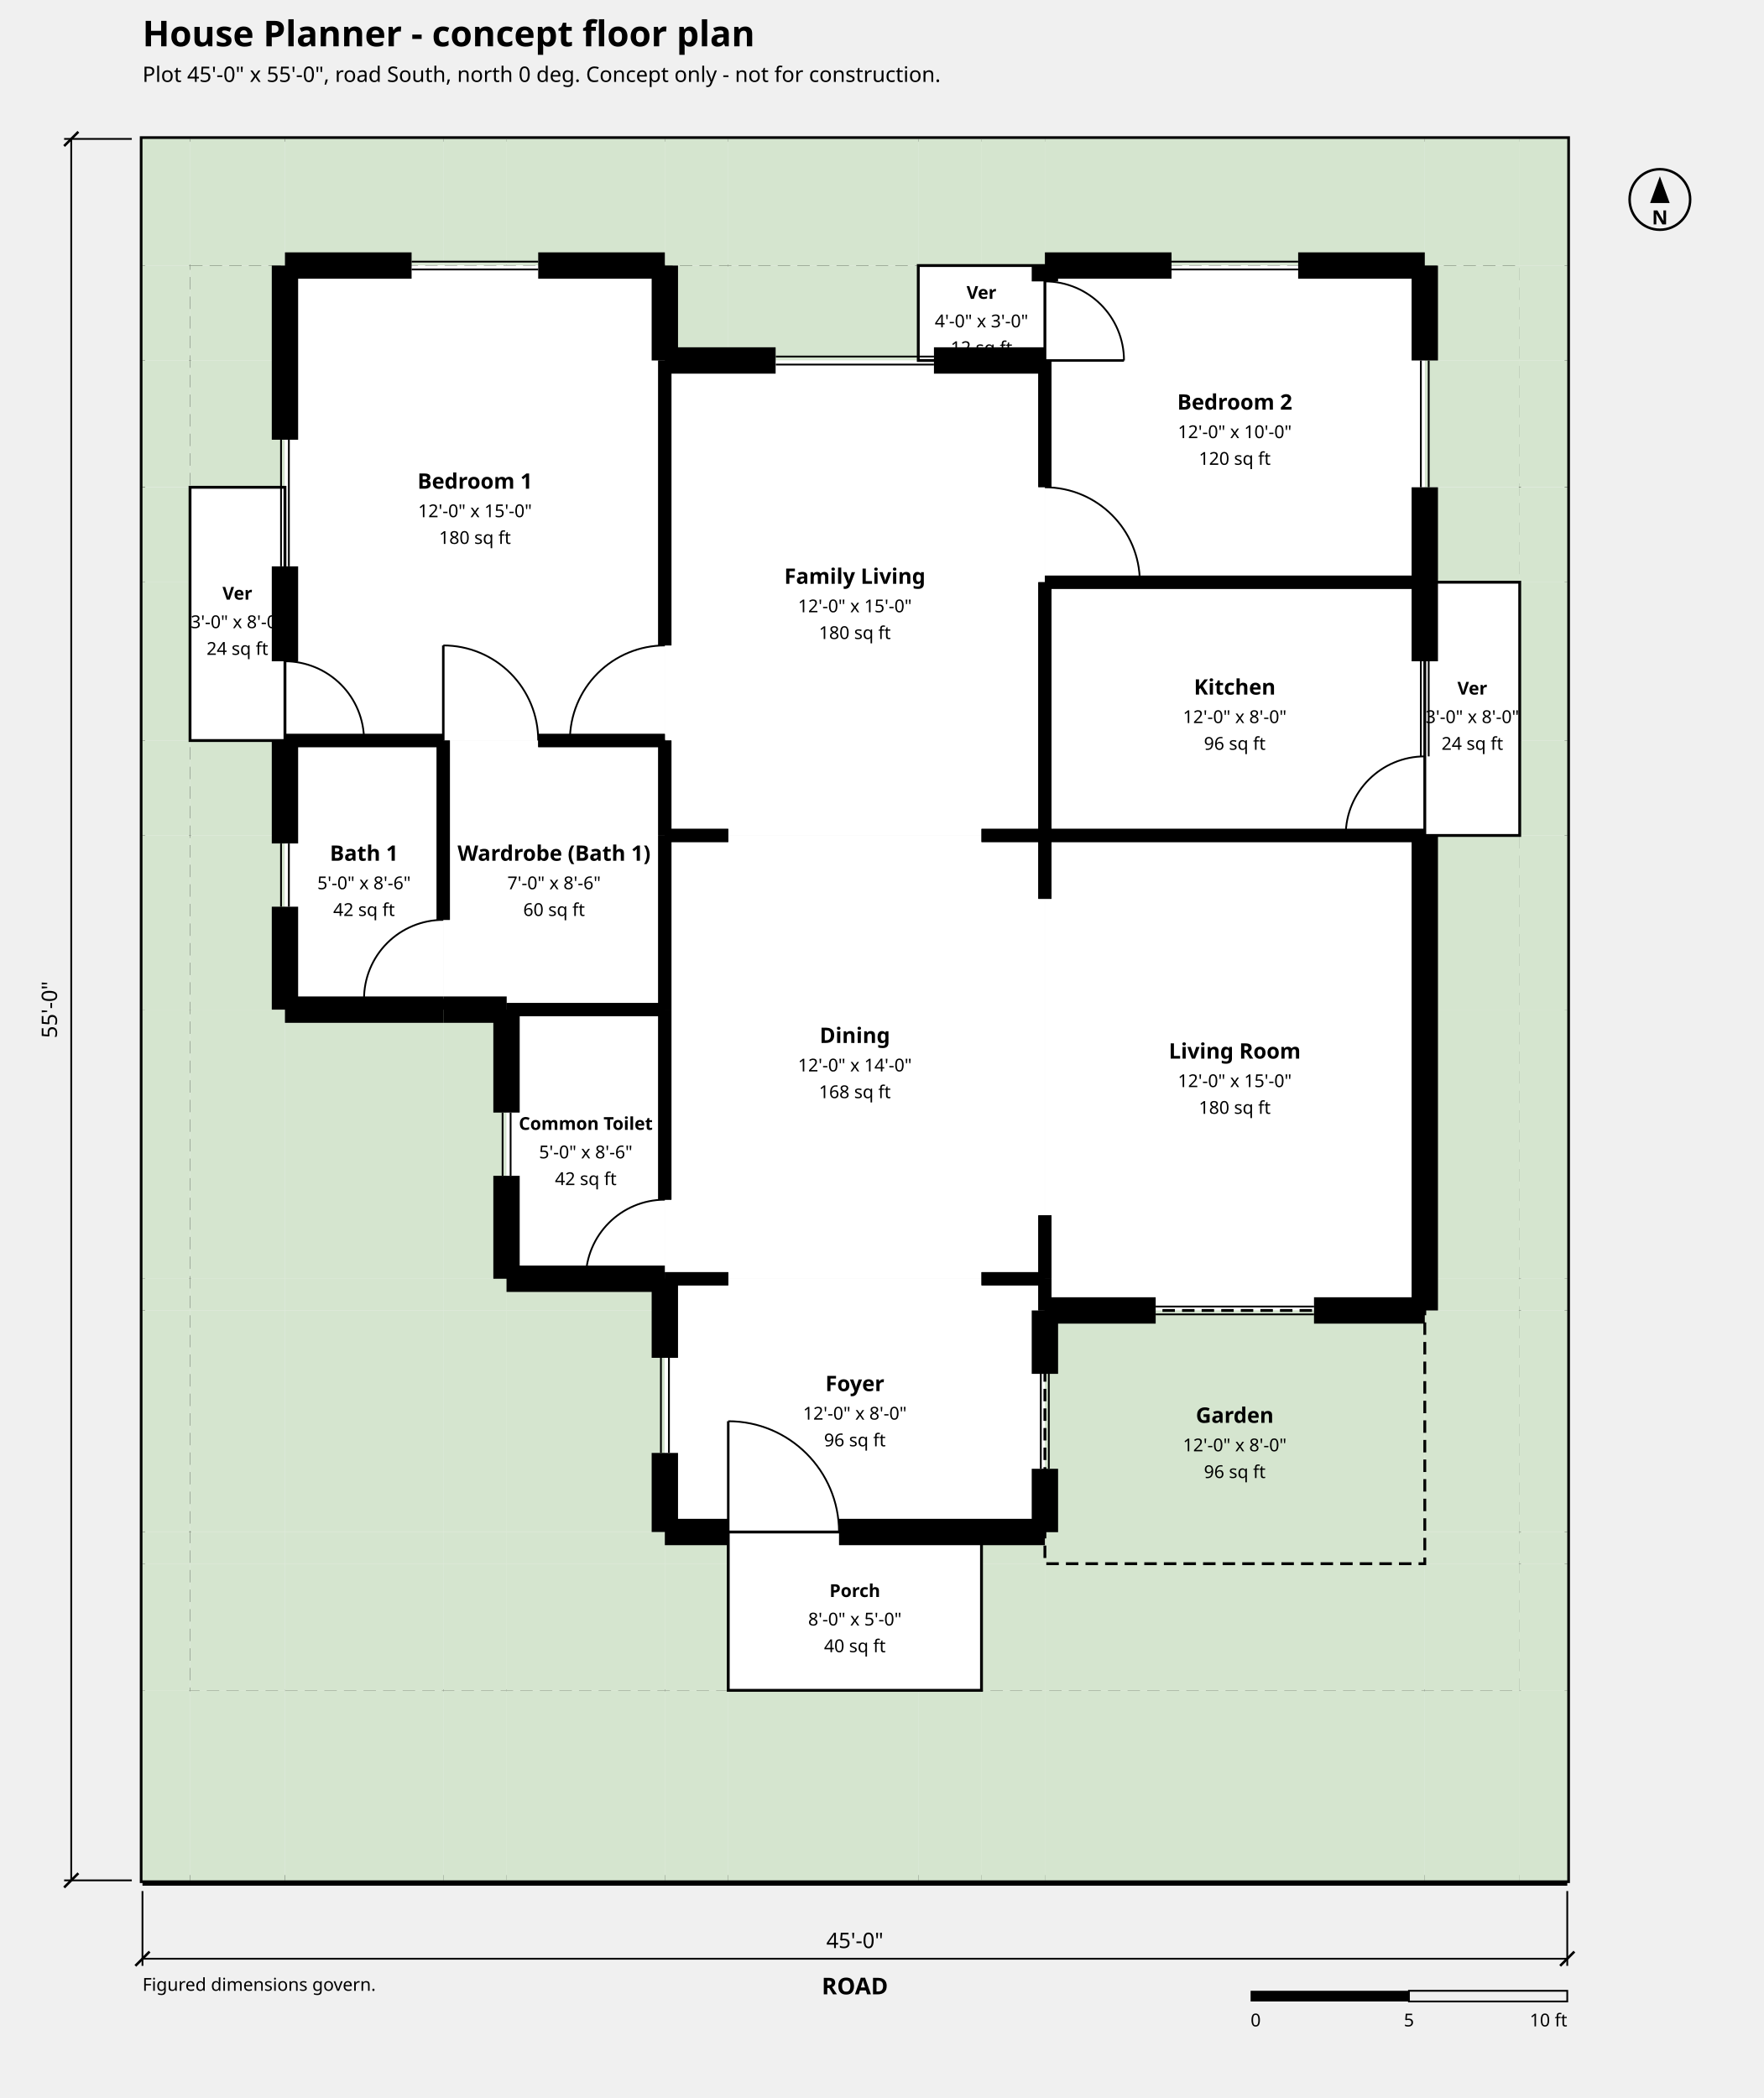
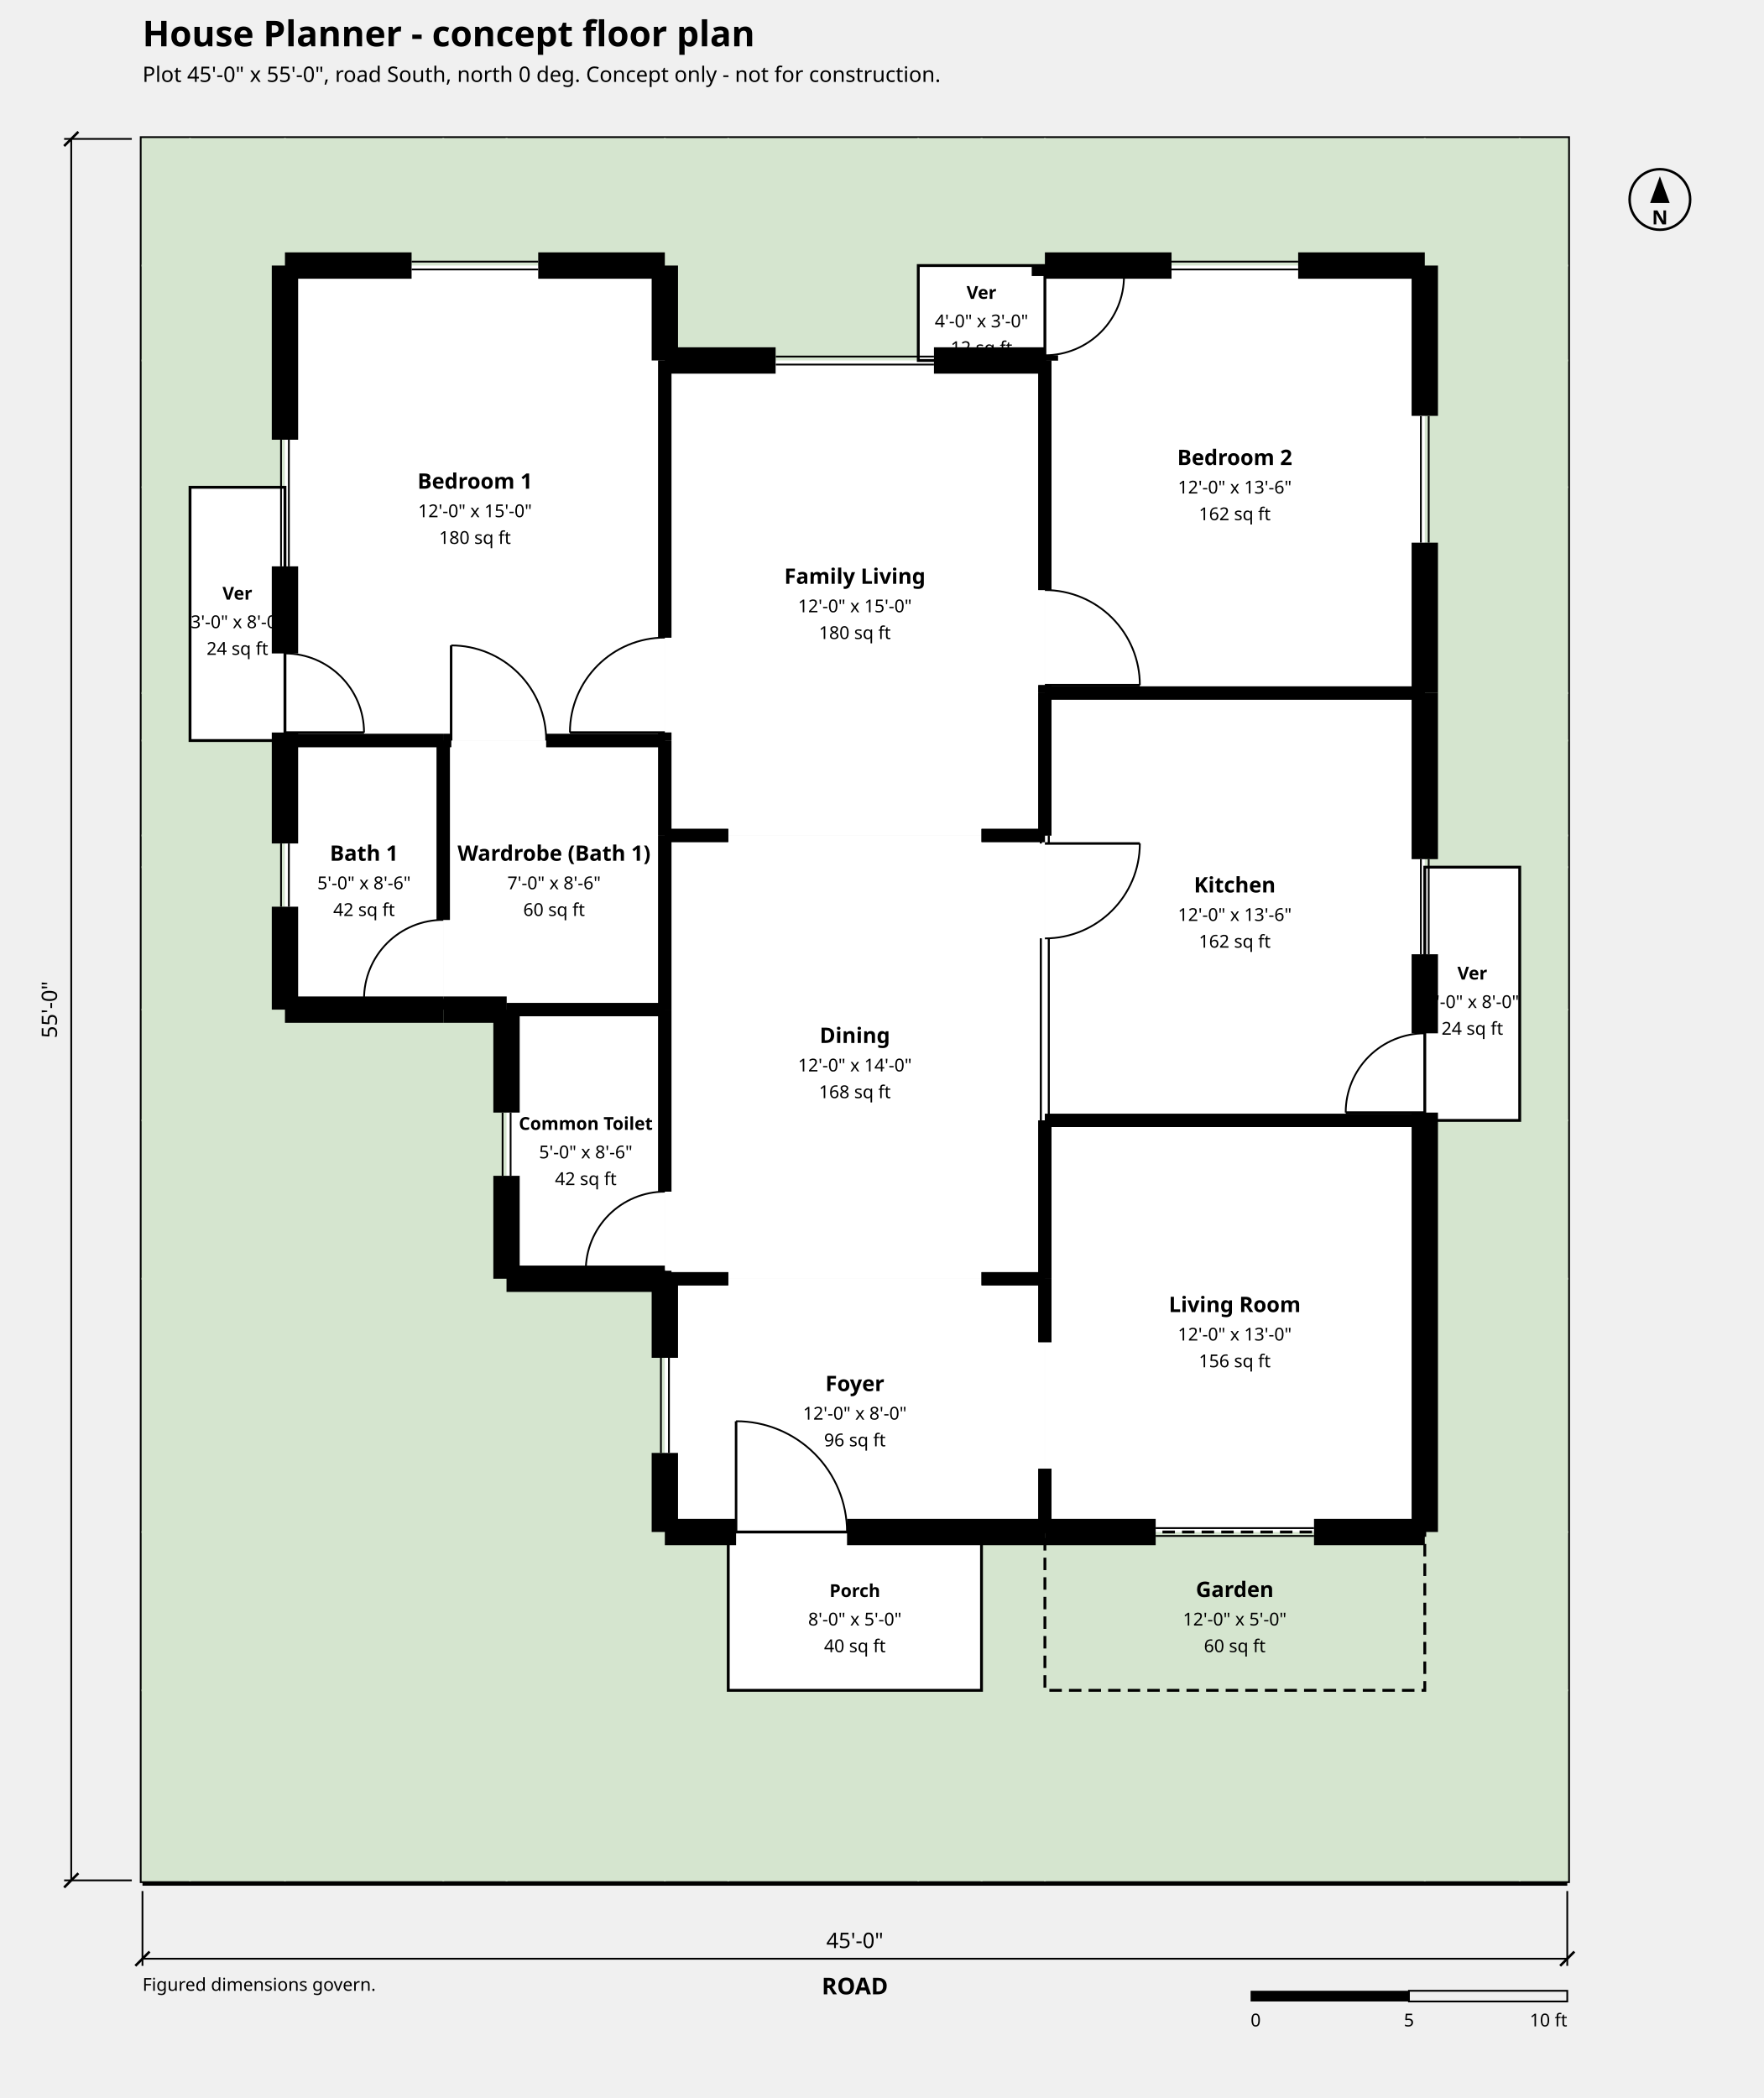
<svg xmlns="http://www.w3.org/2000/svg" viewBox="0 0 990 1178" style="width:100%;height:auto;max-width:960px;background:#fff" font-family="sans-serif">
  <text x="80" y="26" font-size="20" font-weight="bold">House Planner - concept floor plan</text>
  <text x="80" y="46" font-size="12">Plot 45'-0" x 55'-0", road South, north 0 deg. Concept only - not for construction.</text>
  <rect x="80.0" y="78.0" width="800.0" height="977.8" fill="none" stroke="#000" stroke-width="3" />
  <rect x="106.7" y="149.1" width="746.7" height="800.0" fill="none" stroke="#000" stroke-width="1.2" stroke-dasharray="7 4" />
  <text x="110.7" y="163.1" font-size="10">setback line</text>
  <line x1="80.0" y1="1055.8" x2="880.0" y2="1055.8" stroke="#000" stroke-width="6" />
  <text x="480.0" y="1119.8" font-size="13" font-weight="bold" text-anchor="middle">ROAD</text>
-   <rect x="80.0" y="949.1" width="26.7" height="106.7" fill="#d5e5cf" stroke="none" />
-   <rect x="80.0" y="878.0" width="26.7" height="71.1" fill="#d5e5cf" stroke="none" />
-   <rect x="80.0" y="860.2" width="26.7" height="17.8" fill="#d5e5cf" stroke="none" />
-   <rect x="80.0" y="735.8" width="26.7" height="124.4" fill="#d5e5cf" stroke="none" />
-   <rect x="80.0" y="718.0" width="26.7" height="17.8" fill="#d5e5cf" stroke="none" />
-   <rect x="80.0" y="566.9" width="26.7" height="151.1" fill="#d5e5cf" stroke="none" />
-   <rect x="80.0" y="469.1" width="26.7" height="97.8" fill="#d5e5cf" stroke="none" />
-   <rect x="80.0" y="415.8" width="26.7" height="53.3" fill="#d5e5cf" stroke="none" />
-   <rect x="80.0" y="326.9" width="26.7" height="88.9" fill="#d5e5cf" stroke="none" />
-   <rect x="80.0" y="273.6" width="26.7" height="53.3" fill="#d5e5cf" stroke="none" />
-   <rect x="80.0" y="202.4" width="26.7" height="71.1" fill="#d5e5cf" stroke="none" />
-   <rect x="80.0" y="149.1" width="26.7" height="53.3" fill="#d5e5cf" stroke="none" />
-   <rect x="80.0" y="78.0" width="26.7" height="71.1" fill="#d5e5cf" stroke="none" />
-   <rect x="106.7" y="949.1" width="53.3" height="106.7" fill="#d5e5cf" stroke="none" />
-   <rect x="106.7" y="878.0" width="53.3" height="71.1" fill="#d5e5cf" stroke="none" />
-   <rect x="106.7" y="860.2" width="53.3" height="17.8" fill="#d5e5cf" stroke="none" />
-   <rect x="106.7" y="735.8" width="53.3" height="124.4" fill="#d5e5cf" stroke="none" />
-   <rect x="106.7" y="718.0" width="53.3" height="17.8" fill="#d5e5cf" stroke="none" />
-   <rect x="106.7" y="566.9" width="53.3" height="151.1" fill="#d5e5cf" stroke="none" />
-   <rect x="106.7" y="469.1" width="53.3" height="97.8" fill="#d5e5cf" stroke="none" />
-   <rect x="106.7" y="415.8" width="53.3" height="53.3" fill="#d5e5cf" stroke="none" />
-   <rect x="106.7" y="202.4" width="53.3" height="71.1" fill="#d5e5cf" stroke="none" />
-   <rect x="106.7" y="149.1" width="53.3" height="53.3" fill="#d5e5cf" stroke="none" />
-   <rect x="106.7" y="78.0" width="53.3" height="71.1" fill="#d5e5cf" stroke="none" />
-   <rect x="160.0" y="949.1" width="88.9" height="106.7" fill="#d5e5cf" stroke="none" />
-   <rect x="160.0" y="878.0" width="88.9" height="71.1" fill="#d5e5cf" stroke="none" />
-   <rect x="160.0" y="860.2" width="88.9" height="17.8" fill="#d5e5cf" stroke="none" />
-   <rect x="160.0" y="735.8" width="88.9" height="124.4" fill="#d5e5cf" stroke="none" />
-   <rect x="160.0" y="718.0" width="88.9" height="17.8" fill="#d5e5cf" stroke="none" />
-   <rect x="160.0" y="566.9" width="88.9" height="151.1" fill="#d5e5cf" stroke="none" />
-   <rect x="160.0" y="78.0" width="88.9" height="71.1" fill="#d5e5cf" stroke="none" />
-   <rect x="248.9" y="949.1" width="35.6" height="106.7" fill="#d5e5cf" stroke="none" />
-   <rect x="248.9" y="878.0" width="35.6" height="71.1" fill="#d5e5cf" stroke="none" />
-   <rect x="248.9" y="860.2" width="35.6" height="17.8" fill="#d5e5cf" stroke="none" />
-   <rect x="248.9" y="735.8" width="35.6" height="124.4" fill="#d5e5cf" stroke="none" />
-   <rect x="248.9" y="718.0" width="35.6" height="17.8" fill="#d5e5cf" stroke="none" />
-   <rect x="248.9" y="566.9" width="35.6" height="151.1" fill="#d5e5cf" stroke="none" />
-   <rect x="248.9" y="78.0" width="35.6" height="71.1" fill="#d5e5cf" stroke="none" />
-   <rect x="284.4" y="949.1" width="88.9" height="106.7" fill="#d5e5cf" stroke="none" />
-   <rect x="284.4" y="878.0" width="88.9" height="71.1" fill="#d5e5cf" stroke="none" />
-   <rect x="284.4" y="860.2" width="88.9" height="17.8" fill="#d5e5cf" stroke="none" />
-   <rect x="284.4" y="735.8" width="88.9" height="124.4" fill="#d5e5cf" stroke="none" />
-   <rect x="284.4" y="718.0" width="88.9" height="17.8" fill="#d5e5cf" stroke="none" />
-   <rect x="284.4" y="78.0" width="88.9" height="71.1" fill="#d5e5cf" stroke="none" />
-   <rect x="373.3" y="949.1" width="35.6" height="106.7" fill="#d5e5cf" stroke="none" />
-   <rect x="373.3" y="878.0" width="35.6" height="71.1" fill="#d5e5cf" stroke="none" />
-   <rect x="373.3" y="860.2" width="35.6" height="17.8" fill="#d5e5cf" stroke="none" />
-   <rect x="373.3" y="149.1" width="35.6" height="53.3" fill="#d5e5cf" stroke="none" />
-   <rect x="373.3" y="78.0" width="35.6" height="71.1" fill="#d5e5cf" stroke="none" />
-   <rect x="408.9" y="949.1" width="106.7" height="106.7" fill="#d5e5cf" stroke="none" />
-   <rect x="408.9" y="149.1" width="106.7" height="53.3" fill="#d5e5cf" stroke="none" />
-   <rect x="408.9" y="78.0" width="106.7" height="71.1" fill="#d5e5cf" stroke="none" />
-   <rect x="515.6" y="949.1" width="35.6" height="106.7" fill="#d5e5cf" stroke="none" />
-   <rect x="515.6" y="78.0" width="35.6" height="71.1" fill="#d5e5cf" stroke="none" />
-   <rect x="551.1" y="949.1" width="35.6" height="106.7" fill="#d5e5cf" stroke="none" />
-   <rect x="551.1" y="878.0" width="35.6" height="71.1" fill="#d5e5cf" stroke="none" />
-   <rect x="551.1" y="860.2" width="35.6" height="17.8" fill="#d5e5cf" stroke="none" />
-   <rect x="551.1" y="78.0" width="35.6" height="71.1" fill="#d5e5cf" stroke="none" />
-   <rect x="586.7" y="949.1" width="213.3" height="106.7" fill="#d5e5cf" stroke="none" />
-   <rect x="586.7" y="878.0" width="213.3" height="71.1" fill="#d5e5cf" stroke="none" />
-   <rect x="586.7" y="78.0" width="213.3" height="71.1" fill="#d5e5cf" stroke="none" />
-   <rect x="800.0" y="949.1" width="53.3" height="106.7" fill="#d5e5cf" stroke="none" />
-   <rect x="800.0" y="878.0" width="53.3" height="71.1" fill="#d5e5cf" stroke="none" />
-   <rect x="800.0" y="860.2" width="53.3" height="17.8" fill="#d5e5cf" stroke="none" />
-   <rect x="800.0" y="735.8" width="53.3" height="124.4" fill="#d5e5cf" stroke="none" />
-   <rect x="800.0" y="718.0" width="53.3" height="17.8" fill="#d5e5cf" stroke="none" />
-   <rect x="800.0" y="566.9" width="53.3" height="151.1" fill="#d5e5cf" stroke="none" />
-   <rect x="800.0" y="469.1" width="53.3" height="97.8" fill="#d5e5cf" stroke="none" />
-   <rect x="800.0" y="273.6" width="53.3" height="53.3" fill="#d5e5cf" stroke="none" />
-   <rect x="800.0" y="202.4" width="53.3" height="71.1" fill="#d5e5cf" stroke="none" />
-   <rect x="800.0" y="149.1" width="53.3" height="53.3" fill="#d5e5cf" stroke="none" />
-   <rect x="800.0" y="78.0" width="53.3" height="71.1" fill="#d5e5cf" stroke="none" />
-   <rect x="853.3" y="949.1" width="26.7" height="106.7" fill="#d5e5cf" stroke="none" />
-   <rect x="853.3" y="878.0" width="26.7" height="71.1" fill="#d5e5cf" stroke="none" />
-   <rect x="853.3" y="860.2" width="26.7" height="17.8" fill="#d5e5cf" stroke="none" />
-   <rect x="853.3" y="735.8" width="26.7" height="124.4" fill="#d5e5cf" stroke="none" />
-   <rect x="853.3" y="718.0" width="26.7" height="17.8" fill="#d5e5cf" stroke="none" />
-   <rect x="853.3" y="566.9" width="26.7" height="151.1" fill="#d5e5cf" stroke="none" />
-   <rect x="853.3" y="469.1" width="26.7" height="97.8" fill="#d5e5cf" stroke="none" />
-   <rect x="853.3" y="415.8" width="26.7" height="53.3" fill="#d5e5cf" stroke="none" />
-   <rect x="853.3" y="326.9" width="26.7" height="88.9" fill="#d5e5cf" stroke="none" />
-   <rect x="853.3" y="273.6" width="26.7" height="53.3" fill="#d5e5cf" stroke="none" />
-   <rect x="853.3" y="202.4" width="26.7" height="71.1" fill="#d5e5cf" stroke="none" />
-   <rect x="853.3" y="149.1" width="26.7" height="53.3" fill="#d5e5cf" stroke="none" />
-   <rect x="853.3" y="78.0" width="26.7" height="71.1" fill="#d5e5cf" stroke="none" />
+   <rect x="79.5" y="948.6" width="27.7" height="107.7" fill="#d5e5cf" stroke="none" />
+   <rect x="79.5" y="859.7" width="27.7" height="89.9" fill="#d5e5cf" stroke="none" />
+   <rect x="79.5" y="717.5" width="27.7" height="143.2" fill="#d5e5cf" stroke="none" />
+   <rect x="79.5" y="628.6" width="27.7" height="89.9" fill="#d5e5cf" stroke="none" />
+   <rect x="79.5" y="566.4" width="27.7" height="63.2" fill="#d5e5cf" stroke="none" />
+   <rect x="79.5" y="486.4" width="27.7" height="81.0" fill="#d5e5cf" stroke="none" />
+   <rect x="79.5" y="468.6" width="27.7" height="18.8" fill="#d5e5cf" stroke="none" />
+   <rect x="79.5" y="415.3" width="27.7" height="54.3" fill="#d5e5cf" stroke="none" />
+   <rect x="79.5" y="388.6" width="27.7" height="27.7" fill="#d5e5cf" stroke="none" />
+   <rect x="79.5" y="273.1" width="27.7" height="116.6" fill="#d5e5cf" stroke="none" />
+   <rect x="79.5" y="201.9" width="27.7" height="72.1" fill="#d5e5cf" stroke="none" />
+   <rect x="79.5" y="148.6" width="27.7" height="54.3" fill="#d5e5cf" stroke="none" />
+   <rect x="79.5" y="77.5" width="27.7" height="72.1" fill="#d5e5cf" stroke="none" />
+   <rect x="106.2" y="948.6" width="54.3" height="107.7" fill="#d5e5cf" stroke="none" />
+   <rect x="106.2" y="859.7" width="54.3" height="89.9" fill="#d5e5cf" stroke="none" />
+   <rect x="106.2" y="717.5" width="54.3" height="143.2" fill="#d5e5cf" stroke="none" />
+   <rect x="106.2" y="628.6" width="54.3" height="89.9" fill="#d5e5cf" stroke="none" />
+   <rect x="106.2" y="566.4" width="54.3" height="63.2" fill="#d5e5cf" stroke="none" />
+   <rect x="106.2" y="486.4" width="54.3" height="81.0" fill="#d5e5cf" stroke="none" />
+   <rect x="106.2" y="468.6" width="54.3" height="18.8" fill="#d5e5cf" stroke="none" />
+   <rect x="106.2" y="415.3" width="54.3" height="54.3" fill="#d5e5cf" stroke="none" />
+   <rect x="106.2" y="201.9" width="54.3" height="72.1" fill="#d5e5cf" stroke="none" />
+   <rect x="106.2" y="148.6" width="54.3" height="54.3" fill="#d5e5cf" stroke="none" />
+   <rect x="106.2" y="77.5" width="54.3" height="72.1" fill="#d5e5cf" stroke="none" />
+   <rect x="159.5" y="948.6" width="89.9" height="107.7" fill="#d5e5cf" stroke="none" />
+   <rect x="159.5" y="859.7" width="89.9" height="89.9" fill="#d5e5cf" stroke="none" />
+   <rect x="159.5" y="717.5" width="89.9" height="143.2" fill="#d5e5cf" stroke="none" />
+   <rect x="159.5" y="628.6" width="89.9" height="89.9" fill="#d5e5cf" stroke="none" />
+   <rect x="159.5" y="566.4" width="89.9" height="63.2" fill="#d5e5cf" stroke="none" />
+   <rect x="159.5" y="77.5" width="89.9" height="72.1" fill="#d5e5cf" stroke="none" />
+   <rect x="248.4" y="948.6" width="36.6" height="107.7" fill="#d5e5cf" stroke="none" />
+   <rect x="248.4" y="859.7" width="36.6" height="89.9" fill="#d5e5cf" stroke="none" />
+   <rect x="248.4" y="717.5" width="36.6" height="143.2" fill="#d5e5cf" stroke="none" />
+   <rect x="248.4" y="628.6" width="36.6" height="89.9" fill="#d5e5cf" stroke="none" />
+   <rect x="248.4" y="566.4" width="36.6" height="63.2" fill="#d5e5cf" stroke="none" />
+   <rect x="248.4" y="77.5" width="36.6" height="72.1" fill="#d5e5cf" stroke="none" />
+   <rect x="283.9" y="948.6" width="89.9" height="107.7" fill="#d5e5cf" stroke="none" />
+   <rect x="283.9" y="859.7" width="89.9" height="89.9" fill="#d5e5cf" stroke="none" />
+   <rect x="283.9" y="717.5" width="89.9" height="143.2" fill="#d5e5cf" stroke="none" />
+   <rect x="283.9" y="77.5" width="89.9" height="72.1" fill="#d5e5cf" stroke="none" />
+   <rect x="372.8" y="948.6" width="36.6" height="107.7" fill="#d5e5cf" stroke="none" />
+   <rect x="372.8" y="859.7" width="36.6" height="89.9" fill="#d5e5cf" stroke="none" />
+   <rect x="372.8" y="148.6" width="36.6" height="54.3" fill="#d5e5cf" stroke="none" />
+   <rect x="372.8" y="77.5" width="36.6" height="72.1" fill="#d5e5cf" stroke="none" />
+   <rect x="408.4" y="948.6" width="107.7" height="107.7" fill="#d5e5cf" stroke="none" />
+   <rect x="408.4" y="148.6" width="107.7" height="54.3" fill="#d5e5cf" stroke="none" />
+   <rect x="408.4" y="77.5" width="107.7" height="72.1" fill="#d5e5cf" stroke="none" />
+   <rect x="515.1" y="948.6" width="36.6" height="107.7" fill="#d5e5cf" stroke="none" />
+   <rect x="515.1" y="77.5" width="36.6" height="72.1" fill="#d5e5cf" stroke="none" />
+   <rect x="550.6" y="948.6" width="36.6" height="107.7" fill="#d5e5cf" stroke="none" />
+   <rect x="550.6" y="859.7" width="36.6" height="89.9" fill="#d5e5cf" stroke="none" />
+   <rect x="550.6" y="77.5" width="36.6" height="72.1" fill="#d5e5cf" stroke="none" />
+   <rect x="586.2" y="948.6" width="214.3" height="107.7" fill="#d5e5cf" stroke="none" />
+   <rect x="586.2" y="77.5" width="214.3" height="72.1" fill="#d5e5cf" stroke="none" />
+   <rect x="799.5" y="948.6" width="54.3" height="107.7" fill="#d5e5cf" stroke="none" />
+   <rect x="799.5" y="859.7" width="54.3" height="89.9" fill="#d5e5cf" stroke="none" />
+   <rect x="799.5" y="717.5" width="54.3" height="143.2" fill="#d5e5cf" stroke="none" />
+   <rect x="799.5" y="628.6" width="54.3" height="89.9" fill="#d5e5cf" stroke="none" />
+   <rect x="799.5" y="468.6" width="54.3" height="18.8" fill="#d5e5cf" stroke="none" />
+   <rect x="799.5" y="415.3" width="54.3" height="54.3" fill="#d5e5cf" stroke="none" />
+   <rect x="799.5" y="388.6" width="54.3" height="27.7" fill="#d5e5cf" stroke="none" />
+   <rect x="799.5" y="273.1" width="54.3" height="116.6" fill="#d5e5cf" stroke="none" />
+   <rect x="799.5" y="201.9" width="54.3" height="72.1" fill="#d5e5cf" stroke="none" />
+   <rect x="799.5" y="148.6" width="54.3" height="54.3" fill="#d5e5cf" stroke="none" />
+   <rect x="799.5" y="77.5" width="54.3" height="72.1" fill="#d5e5cf" stroke="none" />
+   <rect x="852.8" y="948.6" width="27.7" height="107.7" fill="#d5e5cf" stroke="none" />
+   <rect x="852.8" y="859.7" width="27.7" height="89.9" fill="#d5e5cf" stroke="none" />
+   <rect x="852.8" y="717.5" width="27.7" height="143.2" fill="#d5e5cf" stroke="none" />
+   <rect x="852.8" y="628.6" width="27.7" height="89.9" fill="#d5e5cf" stroke="none" />
+   <rect x="852.8" y="566.4" width="27.7" height="63.2" fill="#d5e5cf" stroke="none" />
+   <rect x="852.8" y="486.4" width="27.7" height="81.0" fill="#d5e5cf" stroke="none" />
+   <rect x="852.8" y="468.6" width="27.7" height="18.8" fill="#d5e5cf" stroke="none" />
+   <rect x="852.8" y="415.3" width="27.7" height="54.3" fill="#d5e5cf" stroke="none" />
+   <rect x="852.8" y="388.6" width="27.7" height="27.7" fill="#d5e5cf" stroke="none" />
+   <rect x="852.8" y="273.1" width="27.7" height="116.6" fill="#d5e5cf" stroke="none" />
+   <rect x="852.8" y="201.9" width="27.7" height="72.1" fill="#d5e5cf" stroke="none" />
+   <rect x="852.8" y="148.6" width="27.7" height="54.3" fill="#d5e5cf" stroke="none" />
+   <rect x="852.8" y="77.5" width="27.7" height="72.1" fill="#d5e5cf" stroke="none" />
  <g>
    <rect x="373.3" y="718.0" width="213.3" height="142.2" fill="#fff" stroke="none" />
    <text x="480.0" y="781.1" font-size="12" font-weight="bold" text-anchor="middle">Foyer</text>
    <text x="480.0" y="797.1" font-size="10" text-anchor="middle">12'-0" x 8'-0"</text>
    <text x="480.0" y="812.1" font-size="10" text-anchor="middle">96 sq ft</text>
  </g>
  <g>
    <rect x="373.3" y="469.1" width="213.3" height="248.9" fill="#fff" stroke="none" />
    <text x="480.0" y="585.6" font-size="12" font-weight="bold" text-anchor="middle">Dining</text>
    <text x="480.0" y="601.6" font-size="10" text-anchor="middle">12'-0" x 14'-0"</text>
    <text x="480.0" y="616.6" font-size="10" text-anchor="middle">168 sq ft</text>
  </g>
  <g>
    <rect x="373.3" y="202.4" width="213.3" height="266.7" fill="#fff" stroke="none" />
    <text x="480.0" y="327.8" font-size="12" font-weight="bold" text-anchor="middle">Family Living</text>
    <text x="480.0" y="343.8" font-size="10" text-anchor="middle">12'-0" x 15'-0"</text>
    <text x="480.0" y="358.8" font-size="10" text-anchor="middle">180 sq ft</text>
  </g>
  <g>
    <rect x="160.0" y="149.1" width="213.3" height="266.7" fill="#fff" stroke="none" />
    <text x="266.7" y="274.4" font-size="12" font-weight="bold" text-anchor="middle">Bedroom 1</text>
    <text x="266.7" y="290.4" font-size="10" text-anchor="middle">12'-0" x 15'-0"</text>
    <text x="266.7" y="305.4" font-size="10" text-anchor="middle">180 sq ft</text>
  </g>
  <g>
    <rect x="160.0" y="415.8" width="88.9" height="151.1" fill="#fff" stroke="none" />
    <text x="204.4" y="483.3" font-size="12" font-weight="bold" text-anchor="middle">Bath 1</text>
    <text x="204.4" y="499.3" font-size="10" text-anchor="middle">5'-0" x 8'-6"</text>
    <text x="204.4" y="514.3" font-size="10" text-anchor="middle">42 sq ft</text>
  </g>
  <g>
    <rect x="248.9" y="415.8" width="124.4" height="151.1" fill="#fff" stroke="none" />
    <text x="311.1" y="483.3" font-size="12" font-weight="bold" text-anchor="middle">Wardrobe (Bath 1)</text>
    <text x="311.1" y="499.3" font-size="10" text-anchor="middle">7'-0" x 8'-6"</text>
    <text x="311.1" y="514.3" font-size="10" text-anchor="middle">60 sq ft</text>
  </g>
  <g>
    <rect x="284.4" y="566.9" width="88.9" height="151.1" fill="#fff" stroke="none" />
    <text x="328.9" y="634.4" font-size="10" font-weight="bold" text-anchor="middle">Common Toilet</text>
    <text x="328.9" y="650.4" font-size="10" text-anchor="middle">5'-0" x 8'-6"</text>
    <text x="328.9" y="665.4" font-size="10" text-anchor="middle">42 sq ft</text>
  </g>
  <g>
-     <rect x="586.7" y="149.1" width="213.3" height="177.8" fill="#fff" stroke="none" />
-     <text x="693.3" y="230.0" font-size="12" font-weight="bold" text-anchor="middle">Bedroom 2</text>
-     <text x="693.3" y="246.0" font-size="10" text-anchor="middle">12'-0" x 10'-0"</text>
-     <text x="693.3" y="261.0" font-size="10" text-anchor="middle">120 sq ft</text>
-   </g>
-   <g>
-     <rect x="586.7" y="326.9" width="213.3" height="142.2" fill="#fff" stroke="none" />
-     <text x="693.3" y="390.0" font-size="12" font-weight="bold" text-anchor="middle">Kitchen</text>
-     <text x="693.3" y="406.0" font-size="10" text-anchor="middle">12'-0" x 8'-0"</text>
-     <text x="693.3" y="421.0" font-size="10" text-anchor="middle">96 sq ft</text>
-   </g>
-   <g>
-     <rect x="586.7" y="469.1" width="213.3" height="266.7" fill="#fff" stroke="none" />
-     <text x="693.3" y="594.4" font-size="12" font-weight="bold" text-anchor="middle">Living Room</text>
-     <text x="693.3" y="610.4" font-size="10" text-anchor="middle">12'-0" x 15'-0"</text>
-     <text x="693.3" y="625.4" font-size="10" text-anchor="middle">180 sq ft</text>
-   </g>
-   <g>
-     <rect x="586.7" y="735.8" width="213.3" height="142.2" fill="#d5e5cf" stroke="#000" stroke-width="1.6" stroke-dasharray="7 4" />
-     <text x="693.3" y="798.9" font-size="12" font-weight="bold" text-anchor="middle">Garden</text>
-     <text x="693.3" y="814.9" font-size="10" text-anchor="middle">12'-0" x 8'-0"</text>
-     <text x="693.3" y="829.9" font-size="10" text-anchor="middle">96 sq ft</text>
+     <rect x="586.7" y="149.1" width="213.3" height="240.0" fill="#fff" stroke="none" />
+     <text x="693.3" y="261.1" font-size="12" font-weight="bold" text-anchor="middle">Bedroom 2</text>
+     <text x="693.3" y="277.1" font-size="10" text-anchor="middle">12'-0" x 13'-6"</text>
+     <text x="693.3" y="292.1" font-size="10" text-anchor="middle">162 sq ft</text>
+   </g>
+   <g>
+     <rect x="586.7" y="389.1" width="213.3" height="240.0" fill="#fff" stroke="none" />
+     <text x="693.3" y="501.1" font-size="12" font-weight="bold" text-anchor="middle">Kitchen</text>
+     <text x="693.3" y="517.1" font-size="10" text-anchor="middle">12'-0" x 13'-6"</text>
+     <text x="693.3" y="532.1" font-size="10" text-anchor="middle">162 sq ft</text>
+   </g>
+   <g>
+     <rect x="586.7" y="629.1" width="213.3" height="231.1" fill="#fff" stroke="none" />
+     <text x="693.3" y="736.7" font-size="12" font-weight="bold" text-anchor="middle">Living Room</text>
+     <text x="693.3" y="752.7" font-size="10" text-anchor="middle">12'-0" x 13'-0"</text>
+     <text x="693.3" y="767.7" font-size="10" text-anchor="middle">156 sq ft</text>
+   </g>
+   <g>
+     <rect x="586.7" y="860.2" width="213.3" height="88.9" fill="#d5e5cf" stroke="#000" stroke-width="1.6" stroke-dasharray="7 4" />
+     <text x="693.3" y="896.7" font-size="12" font-weight="bold" text-anchor="middle">Garden</text>
+     <text x="693.3" y="912.7" font-size="10" text-anchor="middle">12'-0" x 5'-0"</text>
+     <text x="693.3" y="927.7" font-size="10" text-anchor="middle">60 sq ft</text>
  </g>
  <g>
    <rect x="408.9" y="860.2" width="142.2" height="88.9" fill="#fff" stroke="#000" stroke-width="1.6" />
    <text x="480.0" y="896.7" font-size="10" font-weight="bold" text-anchor="middle">Porch</text>
    <text x="480.0" y="912.7" font-size="10" text-anchor="middle">8'-0" x 5'-0"</text>
    <text x="480.0" y="927.7" font-size="10" text-anchor="middle">40 sq ft</text>
  </g>
  <g>
    <rect x="106.7" y="273.6" width="53.3" height="142.2" fill="#fff" stroke="#000" stroke-width="1.6" />
    <text x="133.3" y="336.7" font-size="10" font-weight="bold" text-anchor="middle">Ver</text>
    <text x="133.3" y="352.7" font-size="10" text-anchor="middle">3'-0" x 8'-0"</text>
    <text x="133.3" y="367.7" font-size="10" text-anchor="middle">24 sq ft</text>
  </g>
  <g>
    <rect x="515.6" y="149.1" width="71.1" height="53.3" fill="#fff" stroke="#000" stroke-width="1.6" />
    <text x="551.1" y="167.8" font-size="10" font-weight="bold" text-anchor="middle">Ver</text>
    <text x="551.1" y="183.8" font-size="10" text-anchor="middle">4'-0" x 3'-0"</text>
    <text x="551.1" y="198.8" font-size="10" text-anchor="middle">12 sq ft</text>
  </g>
  <g>
-     <rect x="800.0" y="326.9" width="53.3" height="142.2" fill="#fff" stroke="#000" stroke-width="1.6" />
-     <text x="826.7" y="390.0" font-size="10" font-weight="bold" text-anchor="middle">Ver</text>
-     <text x="826.7" y="406.0" font-size="10" text-anchor="middle">3'-0" x 8'-0"</text>
-     <text x="826.7" y="421.0" font-size="10" text-anchor="middle">24 sq ft</text>
+     <rect x="800.0" y="486.9" width="53.3" height="142.2" fill="#fff" stroke="#000" stroke-width="1.6" />
+     <text x="826.7" y="550.0" font-size="10" font-weight="bold" text-anchor="middle">Ver</text>
+     <text x="826.7" y="566.0" font-size="10" text-anchor="middle">3'-0" x 8'-0"</text>
+     <text x="826.7" y="581.0" font-size="10" text-anchor="middle">24 sq ft</text>
  </g>
  <rect x="373.3" y="714.3" width="35.6" height="7.4" fill="#000" stroke="none" />
  <rect x="551.1" y="714.3" width="35.6" height="7.4" fill="#000" stroke="none" />
-   <rect x="373.3" y="852.8" width="35.6" height="14.8" fill="#000" stroke="none" />
-   <rect x="471.1" y="852.8" width="115.6" height="14.8" fill="#000" stroke="none" />
-   <rect x="579.3" y="824.7" width="14.8" height="35.6" fill="#000" stroke="none" />
-   <rect x="579.3" y="735.8" width="14.8" height="35.6" fill="#000" stroke="none" />
-   <rect x="583.0" y="718.0" width="7.4" height="17.8" fill="#000" stroke="none" />
+   <rect x="373.3" y="852.8" width="40.0" height="14.8" fill="#000" stroke="none" />
+   <rect x="475.6" y="852.8" width="111.1" height="14.8" fill="#000" stroke="none" />
+   <rect x="583.0" y="824.7" width="7.4" height="35.6" fill="#000" stroke="none" />
+   <rect x="583.0" y="718.0" width="7.4" height="35.6" fill="#000" stroke="none" />
  <rect x="365.9" y="815.8" width="14.8" height="44.4" fill="#000" stroke="none" />
  <rect x="365.9" y="718.0" width="14.8" height="44.4" fill="#000" stroke="none" />
  <rect x="373.3" y="465.4" width="35.6" height="7.4" fill="#000" stroke="none" />
  <rect x="551.1" y="465.4" width="35.6" height="7.4" fill="#000" stroke="none" />
  <rect x="373.3" y="714.3" width="35.6" height="7.4" fill="#000" stroke="none" />
  <rect x="551.1" y="714.3" width="35.6" height="7.4" fill="#000" stroke="none" />
-   <rect x="583.0" y="682.4" width="7.4" height="35.6" fill="#000" stroke="none" />
-   <rect x="583.0" y="469.1" width="7.4" height="35.6" fill="#000" stroke="none" />
+   <rect x="583.0" y="629.1" width="7.4" height="88.9" fill="#000" stroke="none" />
+   <line x1="588.9" y1="629.1" x2="588.9" y2="526.9" stroke="#000" stroke-width="1" />
+   <line x1="584.4" y1="629.1" x2="584.4" y2="526.9" stroke="#000" stroke-width="1" />
+   <line x1="588.9" y1="473.6" x2="588.9" y2="469.1" stroke="#000" stroke-width="1" />
+   <line x1="584.4" y1="473.6" x2="584.4" y2="469.1" stroke="#000" stroke-width="1" />
  <rect x="369.6" y="469.1" width="7.4" height="97.8" fill="#000" stroke="none" />
-   <rect x="369.6" y="566.9" width="7.4" height="106.7" fill="#000" stroke="none" />
+   <rect x="369.6" y="713.6" width="7.4" height="4.4" fill="#000" stroke="none" />
+   <rect x="369.6" y="566.9" width="7.4" height="102.2" fill="#000" stroke="none" />
  <rect x="373.3" y="195.0" width="62.2" height="14.8" fill="#000" stroke="none" />
  <rect x="524.4" y="195.0" width="62.2" height="14.8" fill="#000" stroke="none" />
  <rect x="373.3" y="465.4" width="35.6" height="7.4" fill="#000" stroke="none" />
  <rect x="551.1" y="465.4" width="35.6" height="7.4" fill="#000" stroke="none" />
-   <rect x="583.0" y="202.4" width="7.4" height="71.1" fill="#000" stroke="none" />
-   <rect x="583.0" y="326.9" width="7.4" height="142.2" fill="#000" stroke="none" />
-   <rect x="369.6" y="202.4" width="7.4" height="160.0" fill="#000" stroke="none" />
+   <rect x="583.0" y="384.7" width="7.4" height="4.4" fill="#000" stroke="none" />
+   <rect x="583.0" y="202.4" width="7.4" height="128.9" fill="#000" stroke="none" />
+   <rect x="583.0" y="389.1" width="7.4" height="80.0" fill="#000" stroke="none" />
+   <rect x="369.6" y="411.3" width="7.4" height="4.4" fill="#000" stroke="none" />
+   <rect x="369.6" y="202.4" width="7.4" height="155.6" fill="#000" stroke="none" />
  <rect x="369.6" y="415.8" width="7.4" height="53.3" fill="#000" stroke="none" />
  <rect x="160.0" y="141.7" width="71.1" height="14.8" fill="#000" stroke="none" />
  <rect x="302.2" y="141.7" width="71.1" height="14.8" fill="#000" stroke="none" />
  <rect x="160.0" y="412.1" width="88.9" height="7.4" fill="#000" stroke="none" />
-   <rect x="302.2" y="412.1" width="71.1" height="7.4" fill="#000" stroke="none" />
+   <rect x="248.9" y="412.1" width="4.4" height="7.4" fill="#000" stroke="none" />
+   <rect x="306.7" y="412.1" width="66.7" height="7.4" fill="#000" stroke="none" />
  <rect x="365.9" y="149.1" width="14.8" height="53.3" fill="#000" stroke="none" />
-   <rect x="369.6" y="202.4" width="7.4" height="160.0" fill="#000" stroke="none" />
-   <rect x="152.6" y="318.0" width="14.8" height="53.3" fill="#000" stroke="none" />
+   <rect x="369.6" y="411.3" width="7.4" height="4.4" fill="#000" stroke="none" />
+   <rect x="369.6" y="202.4" width="7.4" height="155.6" fill="#000" stroke="none" />
+   <rect x="152.6" y="411.3" width="14.8" height="4.4" fill="#000" stroke="none" />
+   <rect x="152.6" y="318.0" width="14.8" height="48.9" fill="#000" stroke="none" />
  <rect x="152.6" y="149.1" width="14.8" height="97.8" fill="#000" stroke="none" />
  <rect x="160.0" y="412.1" width="88.9" height="7.4" fill="#000" stroke="none" />
  <rect x="160.0" y="559.5" width="88.9" height="14.8" fill="#000" stroke="none" />
  <rect x="245.2" y="561.0" width="7.4" height="5.9" fill="#000" stroke="none" />
  <rect x="245.2" y="415.8" width="7.4" height="100.7" fill="#000" stroke="none" />
  <rect x="152.6" y="509.1" width="14.8" height="57.8" fill="#000" stroke="none" />
  <rect x="152.6" y="415.8" width="14.8" height="57.8" fill="#000" stroke="none" />
-   <rect x="302.2" y="412.1" width="71.1" height="7.4" fill="#000" stroke="none" />
+   <rect x="248.9" y="412.1" width="4.4" height="7.4" fill="#000" stroke="none" />
+   <rect x="306.7" y="412.1" width="66.7" height="7.4" fill="#000" stroke="none" />
  <rect x="248.9" y="559.5" width="35.6" height="14.8" fill="#000" stroke="none" />
  <rect x="284.4" y="563.2" width="88.9" height="7.4" fill="#000" stroke="none" />
  <rect x="369.6" y="469.1" width="7.4" height="97.8" fill="#000" stroke="none" />
  <rect x="369.6" y="415.8" width="7.4" height="53.3" fill="#000" stroke="none" />
  <rect x="245.2" y="561.0" width="7.4" height="5.9" fill="#000" stroke="none" />
  <rect x="245.2" y="415.8" width="7.4" height="100.7" fill="#000" stroke="none" />
  <rect x="284.4" y="563.2" width="88.9" height="7.4" fill="#000" stroke="none" />
  <rect x="284.4" y="710.6" width="88.9" height="14.8" fill="#000" stroke="none" />
-   <rect x="369.6" y="566.9" width="7.4" height="106.7" fill="#000" stroke="none" />
+   <rect x="369.6" y="713.6" width="7.4" height="4.4" fill="#000" stroke="none" />
+   <rect x="369.6" y="566.9" width="7.4" height="102.2" fill="#000" stroke="none" />
  <rect x="277.0" y="660.2" width="14.8" height="57.8" fill="#000" stroke="none" />
  <rect x="277.0" y="566.9" width="14.8" height="57.8" fill="#000" stroke="none" />
  <rect x="586.7" y="141.7" width="71.1" height="14.8" fill="#000" stroke="none" />
  <rect x="728.9" y="141.7" width="71.1" height="14.8" fill="#000" stroke="none" />
-   <rect x="586.7" y="323.2" width="213.3" height="7.4" fill="#000" stroke="none" />
-   <rect x="792.6" y="273.6" width="14.8" height="53.3" fill="#000" stroke="none" />
-   <rect x="792.6" y="149.1" width="14.8" height="53.3" fill="#000" stroke="none" />
-   <rect x="579.3" y="149.1" width="14.8" height="8.9" fill="#000" stroke="none" />
-   <rect x="583.0" y="202.4" width="7.4" height="71.1" fill="#000" stroke="none" />
-   <rect x="586.7" y="323.2" width="213.3" height="7.4" fill="#000" stroke="none" />
-   <rect x="586.7" y="465.4" width="213.3" height="7.4" fill="#000" stroke="none" />
-   <rect x="792.6" y="326.9" width="14.8" height="44.4" fill="#000" stroke="none" />
-   <rect x="583.0" y="326.9" width="7.4" height="142.2" fill="#000" stroke="none" />
-   <rect x="586.7" y="465.4" width="213.3" height="7.4" fill="#000" stroke="none" />
-   <rect x="586.7" y="728.4" width="62.2" height="14.8" fill="#000" stroke="none" />
-   <rect x="737.8" y="728.4" width="62.2" height="14.8" fill="#000" stroke="none" />
-   <rect x="792.6" y="469.1" width="14.8" height="266.7" fill="#000" stroke="none" />
-   <rect x="583.0" y="718.0" width="7.4" height="17.8" fill="#000" stroke="none" />
-   <rect x="583.0" y="682.4" width="7.4" height="35.6" fill="#000" stroke="none" />
-   <rect x="583.0" y="469.1" width="7.4" height="35.6" fill="#000" stroke="none" />
-   <line x1="408.9" y1="860.2" x2="408.9" y2="798.0" stroke="#000" stroke-width="1.4" />
-   <path d="M 408.9 798.0 A 62.2 62.2 0 0 1 471.1 860.2" fill="none" stroke="#000" stroke-width="1" />
-   <line x1="373.3" y1="415.8" x2="320.0" y2="415.8" stroke="#000" stroke-width="1.4" />
-   <path d="M 320.0 415.8 A 53.3 53.3 0 0 1 373.3 362.4" fill="none" stroke="#000" stroke-width="1" />
-   <line x1="586.7" y1="326.9" x2="640.0" y2="326.9" stroke="#000" stroke-width="1.4" />
-   <path d="M 640.0 326.9 A 53.3 53.3 0 0 0 586.7 273.6" fill="none" stroke="#000" stroke-width="1" />
-   <line x1="800.0" y1="469.1" x2="755.6" y2="469.1" stroke="#000" stroke-width="1.4" />
-   <path d="M 755.6 469.1 A 44.4 44.4 0 0 1 800.0 424.7" fill="none" stroke="#000" stroke-width="1" />
-   <line x1="248.9" y1="415.8" x2="248.9" y2="362.4" stroke="#000" stroke-width="1.4" />
-   <path d="M 248.9 362.4 A 53.3 53.3 0 0 1 302.2 415.8" fill="none" stroke="#000" stroke-width="1" />
+   <rect x="586.7" y="385.4" width="213.3" height="7.4" fill="#000" stroke="none" />
+   <rect x="792.6" y="304.7" width="14.8" height="84.4" fill="#000" stroke="none" />
+   <rect x="792.6" y="149.1" width="14.8" height="84.4" fill="#000" stroke="none" />
+   <rect x="579.3" y="199.5" width="14.8" height="3.0" fill="#000" stroke="none" />
+   <rect x="579.3" y="149.1" width="14.8" height="5.9" fill="#000" stroke="none" />
+   <rect x="583.0" y="384.7" width="7.4" height="4.4" fill="#000" stroke="none" />
+   <rect x="583.0" y="202.4" width="7.4" height="128.9" fill="#000" stroke="none" />
+   <rect x="586.7" y="385.4" width="213.3" height="7.4" fill="#000" stroke="none" />
+   <rect x="586.7" y="625.4" width="213.3" height="7.4" fill="#000" stroke="none" />
+   <rect x="792.6" y="624.7" width="14.8" height="4.4" fill="#000" stroke="none" />
+   <rect x="792.6" y="535.8" width="14.8" height="44.4" fill="#000" stroke="none" />
+   <rect x="792.6" y="389.1" width="14.8" height="93.3" fill="#000" stroke="none" />
+   <rect x="583.0" y="389.1" width="7.4" height="80.0" fill="#000" stroke="none" />
+   <line x1="588.9" y1="629.1" x2="588.9" y2="526.9" stroke="#000" stroke-width="1" />
+   <line x1="584.4" y1="629.1" x2="584.4" y2="526.9" stroke="#000" stroke-width="1" />
+   <line x1="588.9" y1="473.6" x2="588.9" y2="469.1" stroke="#000" stroke-width="1" />
+   <line x1="584.4" y1="473.6" x2="584.4" y2="469.1" stroke="#000" stroke-width="1" />
+   <rect x="586.7" y="625.4" width="213.3" height="7.4" fill="#000" stroke="none" />
+   <rect x="586.7" y="852.8" width="62.2" height="14.8" fill="#000" stroke="none" />
+   <rect x="737.8" y="852.8" width="62.2" height="14.8" fill="#000" stroke="none" />
+   <rect x="792.6" y="629.1" width="14.8" height="231.1" fill="#000" stroke="none" />
+   <rect x="583.0" y="629.1" width="7.4" height="88.9" fill="#000" stroke="none" />
+   <rect x="583.0" y="824.7" width="7.4" height="35.6" fill="#000" stroke="none" />
+   <rect x="583.0" y="718.0" width="7.4" height="35.6" fill="#000" stroke="none" />
+   <line x1="413.3" y1="860.2" x2="413.3" y2="798.0" stroke="#000" stroke-width="1.4" />
+   <path d="M 413.3 798.0 A 62.2 62.2 0 0 1 475.6 860.2" fill="none" stroke="#000" stroke-width="1" />
+   <line x1="373.3" y1="411.3" x2="320.0" y2="411.3" stroke="#000" stroke-width="1.4" />
+   <path d="M 320.0 411.3 A 53.3 53.3 0 0 1 373.3 358.0" fill="none" stroke="#000" stroke-width="1" />
+   <line x1="586.7" y1="384.7" x2="640.0" y2="384.7" stroke="#000" stroke-width="1.4" />
+   <path d="M 640.0 384.7 A 53.3 53.3 0 0 0 586.7 331.3" fill="none" stroke="#000" stroke-width="1" />
+   <line x1="586.7" y1="473.6" x2="640.0" y2="473.6" stroke="#000" stroke-width="1.4" />
+   <path d="M 640.0 473.6 A 53.3 53.3 0 0 1 586.7 526.9" fill="none" stroke="#000" stroke-width="1" />
+   <line x1="800.0" y1="624.7" x2="755.6" y2="624.7" stroke="#000" stroke-width="1.4" />
+   <path d="M 755.6 624.7 A 44.4 44.4 0 0 1 800.0 580.2" fill="none" stroke="#000" stroke-width="1" />
+   <line x1="253.3" y1="415.8" x2="253.3" y2="362.4" stroke="#000" stroke-width="1.4" />
+   <path d="M 253.3 362.4 A 53.3 53.3 0 0 1 306.7 415.8" fill="none" stroke="#000" stroke-width="1" />
  <line x1="248.9" y1="561.0" x2="204.4" y2="561.0" stroke="#000" stroke-width="1.4" />
  <path d="M 204.4 561.0 A 44.4 44.4 0 0 1 248.9 516.5" fill="none" stroke="#000" stroke-width="1" />
-   <line x1="373.3" y1="718.0" x2="328.9" y2="718.0" stroke="#000" stroke-width="1.4" />
-   <path d="M 328.9 718.0 A 44.4 44.4 0 0 1 373.3 673.6" fill="none" stroke="#000" stroke-width="1" />
-   <line x1="160.0" y1="415.8" x2="204.4" y2="415.8" stroke="#000" stroke-width="1.4" />
-   <path d="M 204.4 415.8 A 44.4 44.4 0 0 0 160.0 371.3" fill="none" stroke="#000" stroke-width="1" />
-   <line x1="586.7" y1="202.4" x2="631.1" y2="202.4" stroke="#000" stroke-width="1.4" />
-   <path d="M 631.1 202.4 A 44.4 44.4 0 0 0 586.7 158.0" fill="none" stroke="#000" stroke-width="1" />
+   <line x1="373.3" y1="713.6" x2="328.9" y2="713.6" stroke="#000" stroke-width="1.4" />
+   <path d="M 328.9 713.6 A 44.4 44.4 0 0 1 373.3 669.1" fill="none" stroke="#000" stroke-width="1" />
+   <line x1="160.0" y1="411.3" x2="204.4" y2="411.3" stroke="#000" stroke-width="1.4" />
+   <path d="M 204.4 411.3 A 44.4 44.4 0 0 0 160.0 366.9" fill="none" stroke="#000" stroke-width="1" />
+   <line x1="586.7" y1="155.0" x2="631.1" y2="155.0" stroke="#000" stroke-width="1.4" />
+   <path d="M 631.1 155.0 A 44.4 44.4 0 0 1 586.7 199.5" fill="none" stroke="#000" stroke-width="1" />
  <line x1="231.1" y1="151.3" x2="302.2" y2="151.3" stroke="#000" stroke-width="1" />
  <line x1="231.1" y1="146.9" x2="302.2" y2="146.9" stroke="#000" stroke-width="1" />
  <line x1="162.2" y1="318.0" x2="162.2" y2="246.9" stroke="#000" stroke-width="1" />
  <line x1="157.8" y1="318.0" x2="157.8" y2="246.9" stroke="#000" stroke-width="1" />
-   <line x1="802.2" y1="273.6" x2="802.2" y2="202.4" stroke="#000" stroke-width="1" />
-   <line x1="797.8" y1="273.6" x2="797.8" y2="202.4" stroke="#000" stroke-width="1" />
+   <line x1="802.2" y1="304.7" x2="802.2" y2="233.6" stroke="#000" stroke-width="1" />
+   <line x1="797.8" y1="304.7" x2="797.8" y2="233.6" stroke="#000" stroke-width="1" />
  <line x1="657.8" y1="151.3" x2="728.9" y2="151.3" stroke="#000" stroke-width="1" />
  <line x1="657.8" y1="146.9" x2="728.9" y2="146.9" stroke="#000" stroke-width="1" />
-   <line x1="648.9" y1="738.0" x2="737.8" y2="738.0" stroke="#000" stroke-width="1" />
-   <line x1="648.9" y1="733.6" x2="737.8" y2="733.6" stroke="#000" stroke-width="1" />
+   <line x1="648.9" y1="862.4" x2="737.8" y2="862.4" stroke="#000" stroke-width="1" />
+   <line x1="648.9" y1="858.0" x2="737.8" y2="858.0" stroke="#000" stroke-width="1" />
  <line x1="435.6" y1="204.7" x2="524.4" y2="204.7" stroke="#000" stroke-width="1" />
  <line x1="435.6" y1="200.2" x2="524.4" y2="200.2" stroke="#000" stroke-width="1" />
-   <line x1="588.9" y1="824.7" x2="588.9" y2="771.3" stroke="#000" stroke-width="1" />
-   <line x1="584.4" y1="824.7" x2="584.4" y2="771.3" stroke="#000" stroke-width="1" />
  <line x1="375.6" y1="815.8" x2="375.6" y2="762.4" stroke="#000" stroke-width="1" />
  <line x1="371.1" y1="815.8" x2="371.1" y2="762.4" stroke="#000" stroke-width="1" />
-   <line x1="802.2" y1="424.7" x2="802.2" y2="371.3" stroke="#000" stroke-width="1" />
-   <line x1="797.8" y1="424.7" x2="797.8" y2="371.3" stroke="#000" stroke-width="1" />
+   <line x1="802.2" y1="535.8" x2="802.2" y2="482.4" stroke="#000" stroke-width="1" />
+   <line x1="797.8" y1="535.8" x2="797.8" y2="482.4" stroke="#000" stroke-width="1" />
  <line x1="162.2" y1="509.1" x2="162.2" y2="473.6" stroke="#000" stroke-width="1" />
  <line x1="157.8" y1="509.1" x2="157.8" y2="473.6" stroke="#000" stroke-width="1" />
  <line x1="286.7" y1="660.2" x2="286.7" y2="624.7" stroke="#000" stroke-width="1" />
  <line x1="282.2" y1="660.2" x2="282.2" y2="624.7" stroke="#000" stroke-width="1" />
  <line x1="80.0" y1="1061.8" x2="80.0" y2="1103.8" stroke="#000" stroke-width="1" />
  <line x1="880.0" y1="1061.8" x2="880.0" y2="1103.8" stroke="#000" stroke-width="1" />
  <line x1="80.0" y1="1099.8" x2="880.0" y2="1099.8" stroke="#000" stroke-width="1" />
  <line x1="76.0" y1="1103.8" x2="84.0" y2="1095.8" stroke="#000" stroke-width="1.4" />
  <line x1="876.0" y1="1103.8" x2="884.0" y2="1095.8" stroke="#000" stroke-width="1.4" />
  <text x="480.0" y="1093.8" font-size="12" text-anchor="middle">45'-0"</text>
  <line x1="74.0" y1="1055.8" x2="36.0" y2="1055.8" stroke="#000" stroke-width="1" />
  <line x1="74.0" y1="78.0" x2="36.0" y2="78.0" stroke="#000" stroke-width="1" />
  <line x1="40.0" y1="1055.8" x2="40.0" y2="78.0" stroke="#000" stroke-width="1" />
  <line x1="36.0" y1="1059.8" x2="44.0" y2="1051.8" stroke="#000" stroke-width="1.4" />
  <line x1="36.0" y1="82.0" x2="44.0" y2="74.0" stroke="#000" stroke-width="1.4" />
  <text x="32.0" y="566.9" font-size="12" text-anchor="middle" transform="rotate(-90 32.0 566.9)">55'-0"</text>
  <g>
    <circle cx="932.0" cy="112.0" r="17" fill="none" stroke="#000" stroke-width="1.4" />
    <polygon points="932.0,99.0 926.5,114.0 937.5,114.0" fill="#000" />
    <text x="932.0" y="126.0" font-size="11" font-weight="bold" text-anchor="middle">N</text>
  </g>
  <g>
    <rect x="702.2" y="1117.8" width="88.9" height="6" fill="#000" />
    <rect x="791.1" y="1117.8" width="88.9" height="6" fill="none" stroke="#000" stroke-width="1" />
    <text x="702.2" y="1137.8" font-size="10">0</text>
    <text x="791.1" y="1137.8" font-size="10" text-anchor="middle">5</text>
    <text x="880.0" y="1137.8" font-size="10" text-anchor="end">10 ft</text>
  </g>
  <text x="80.0" y="1117.8" font-size="10">Figured dimensions govern.</text>
</svg>
